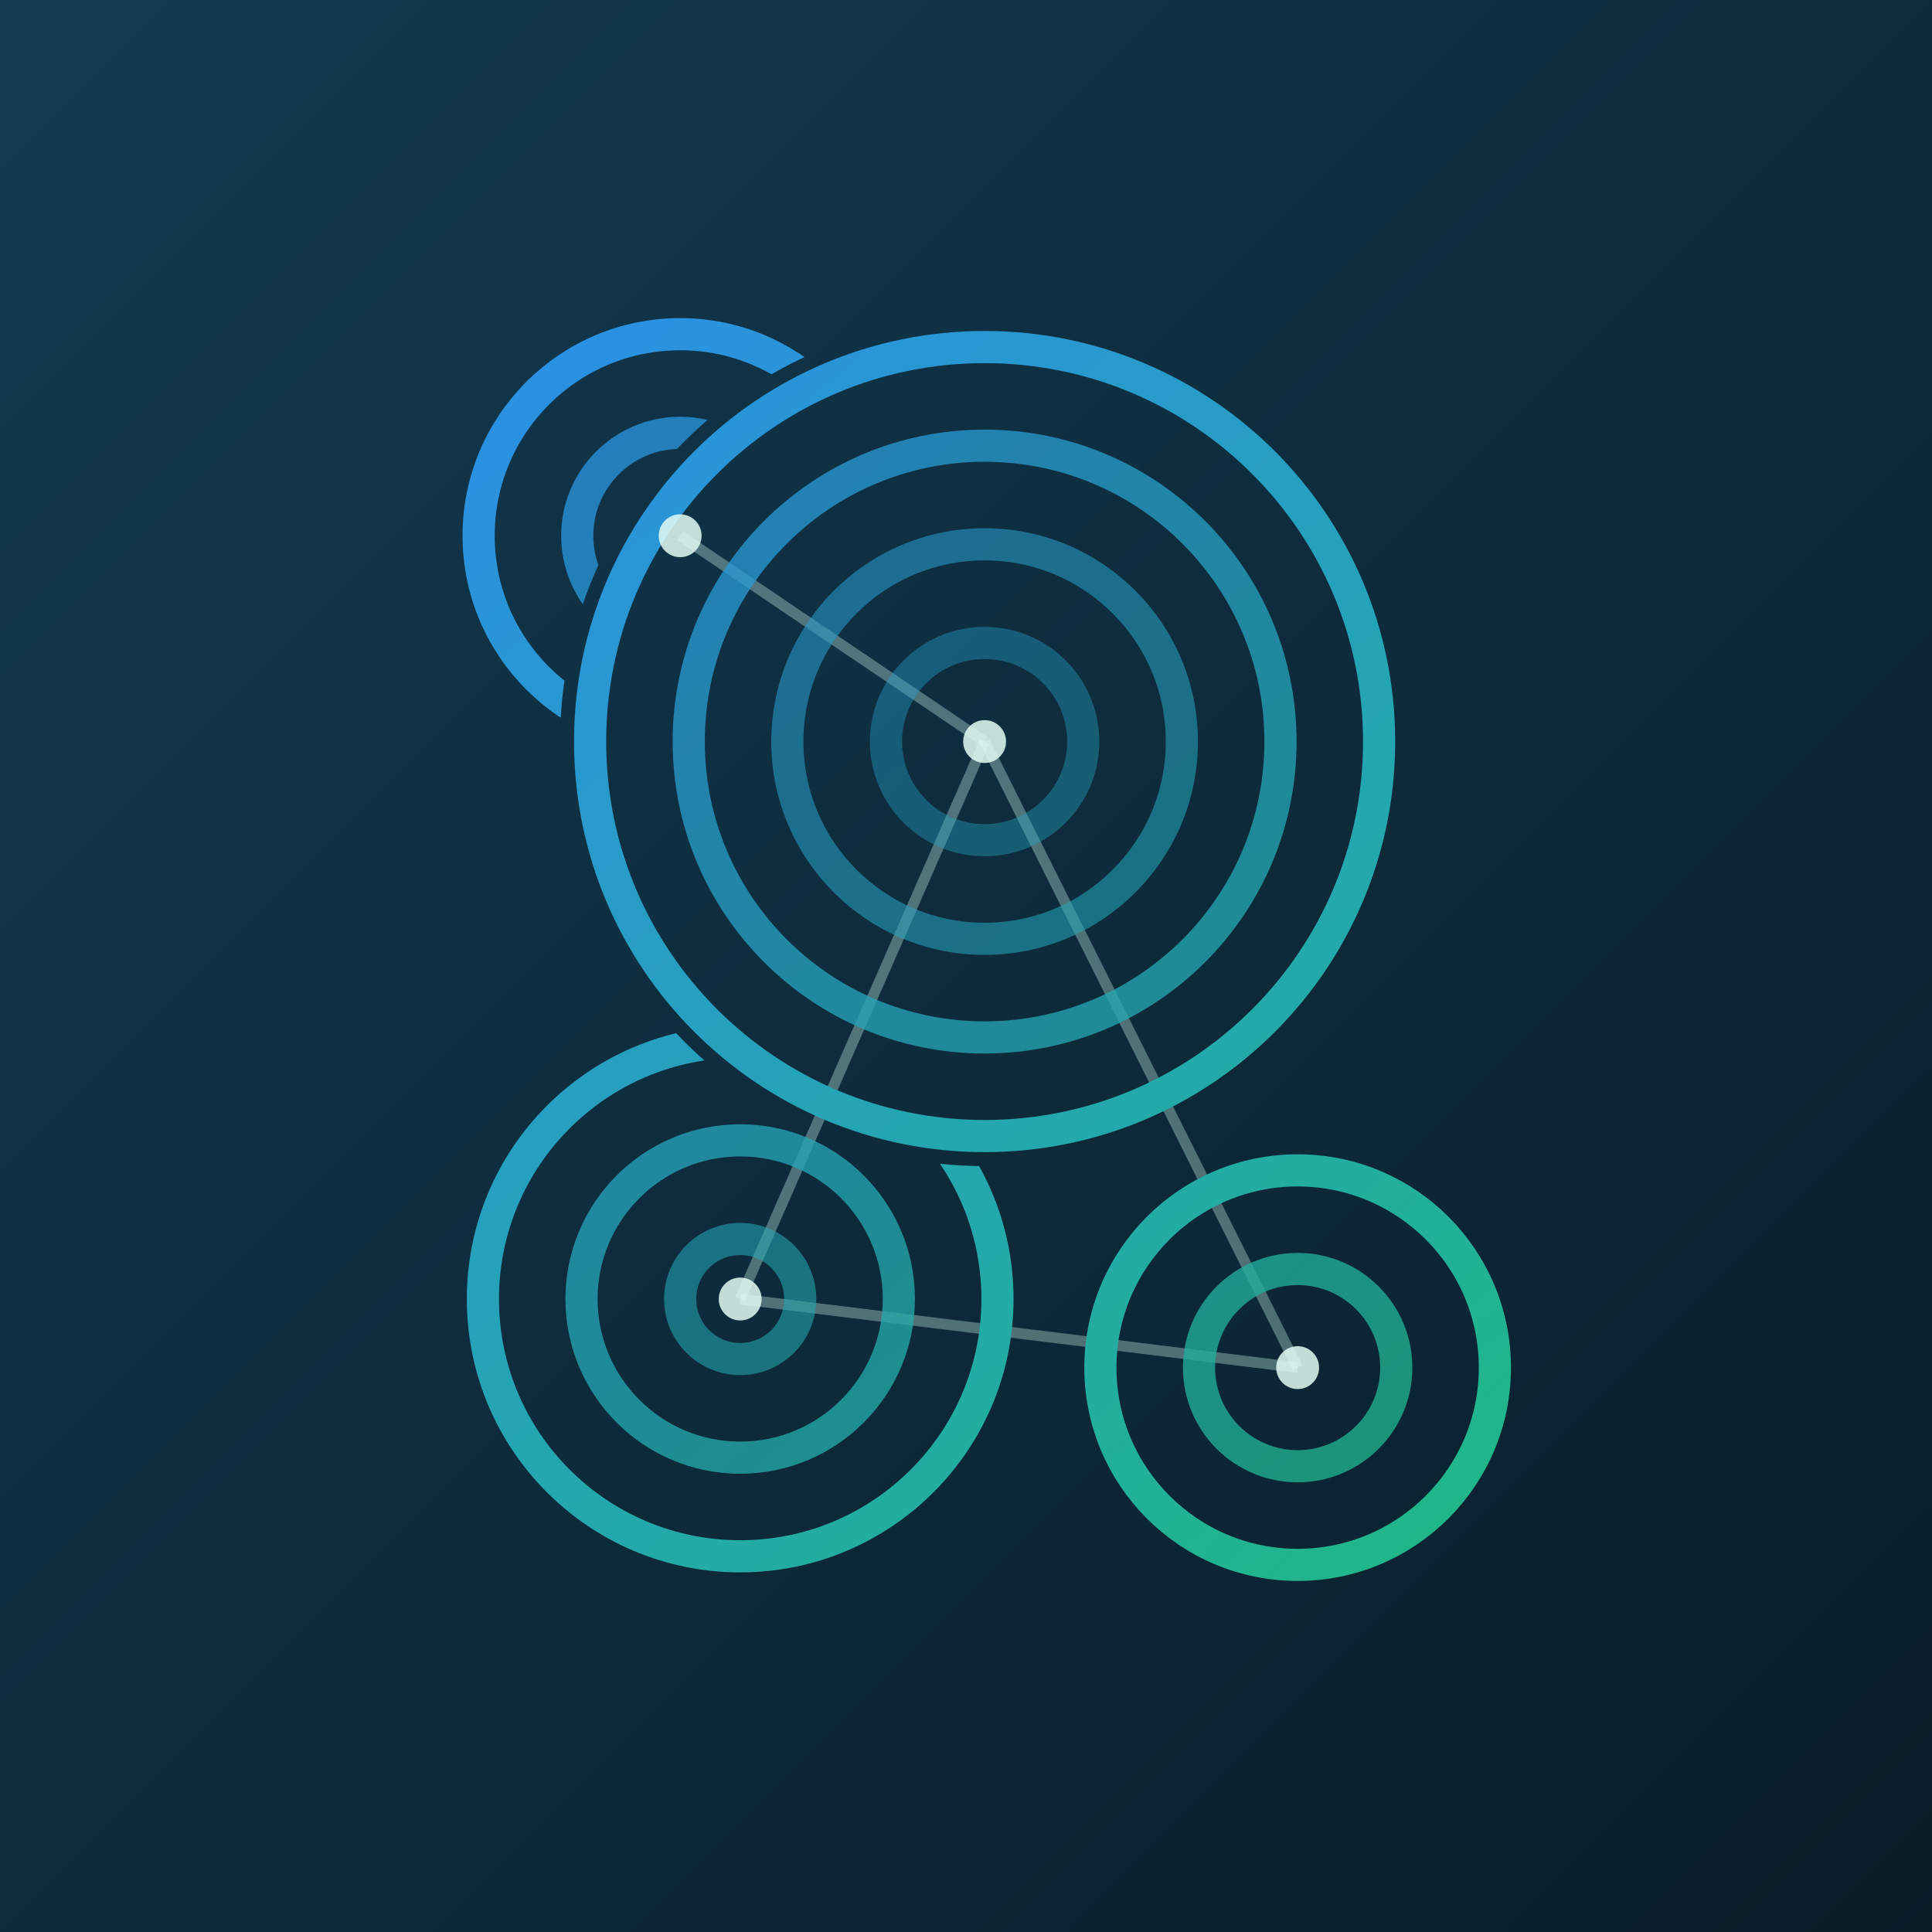
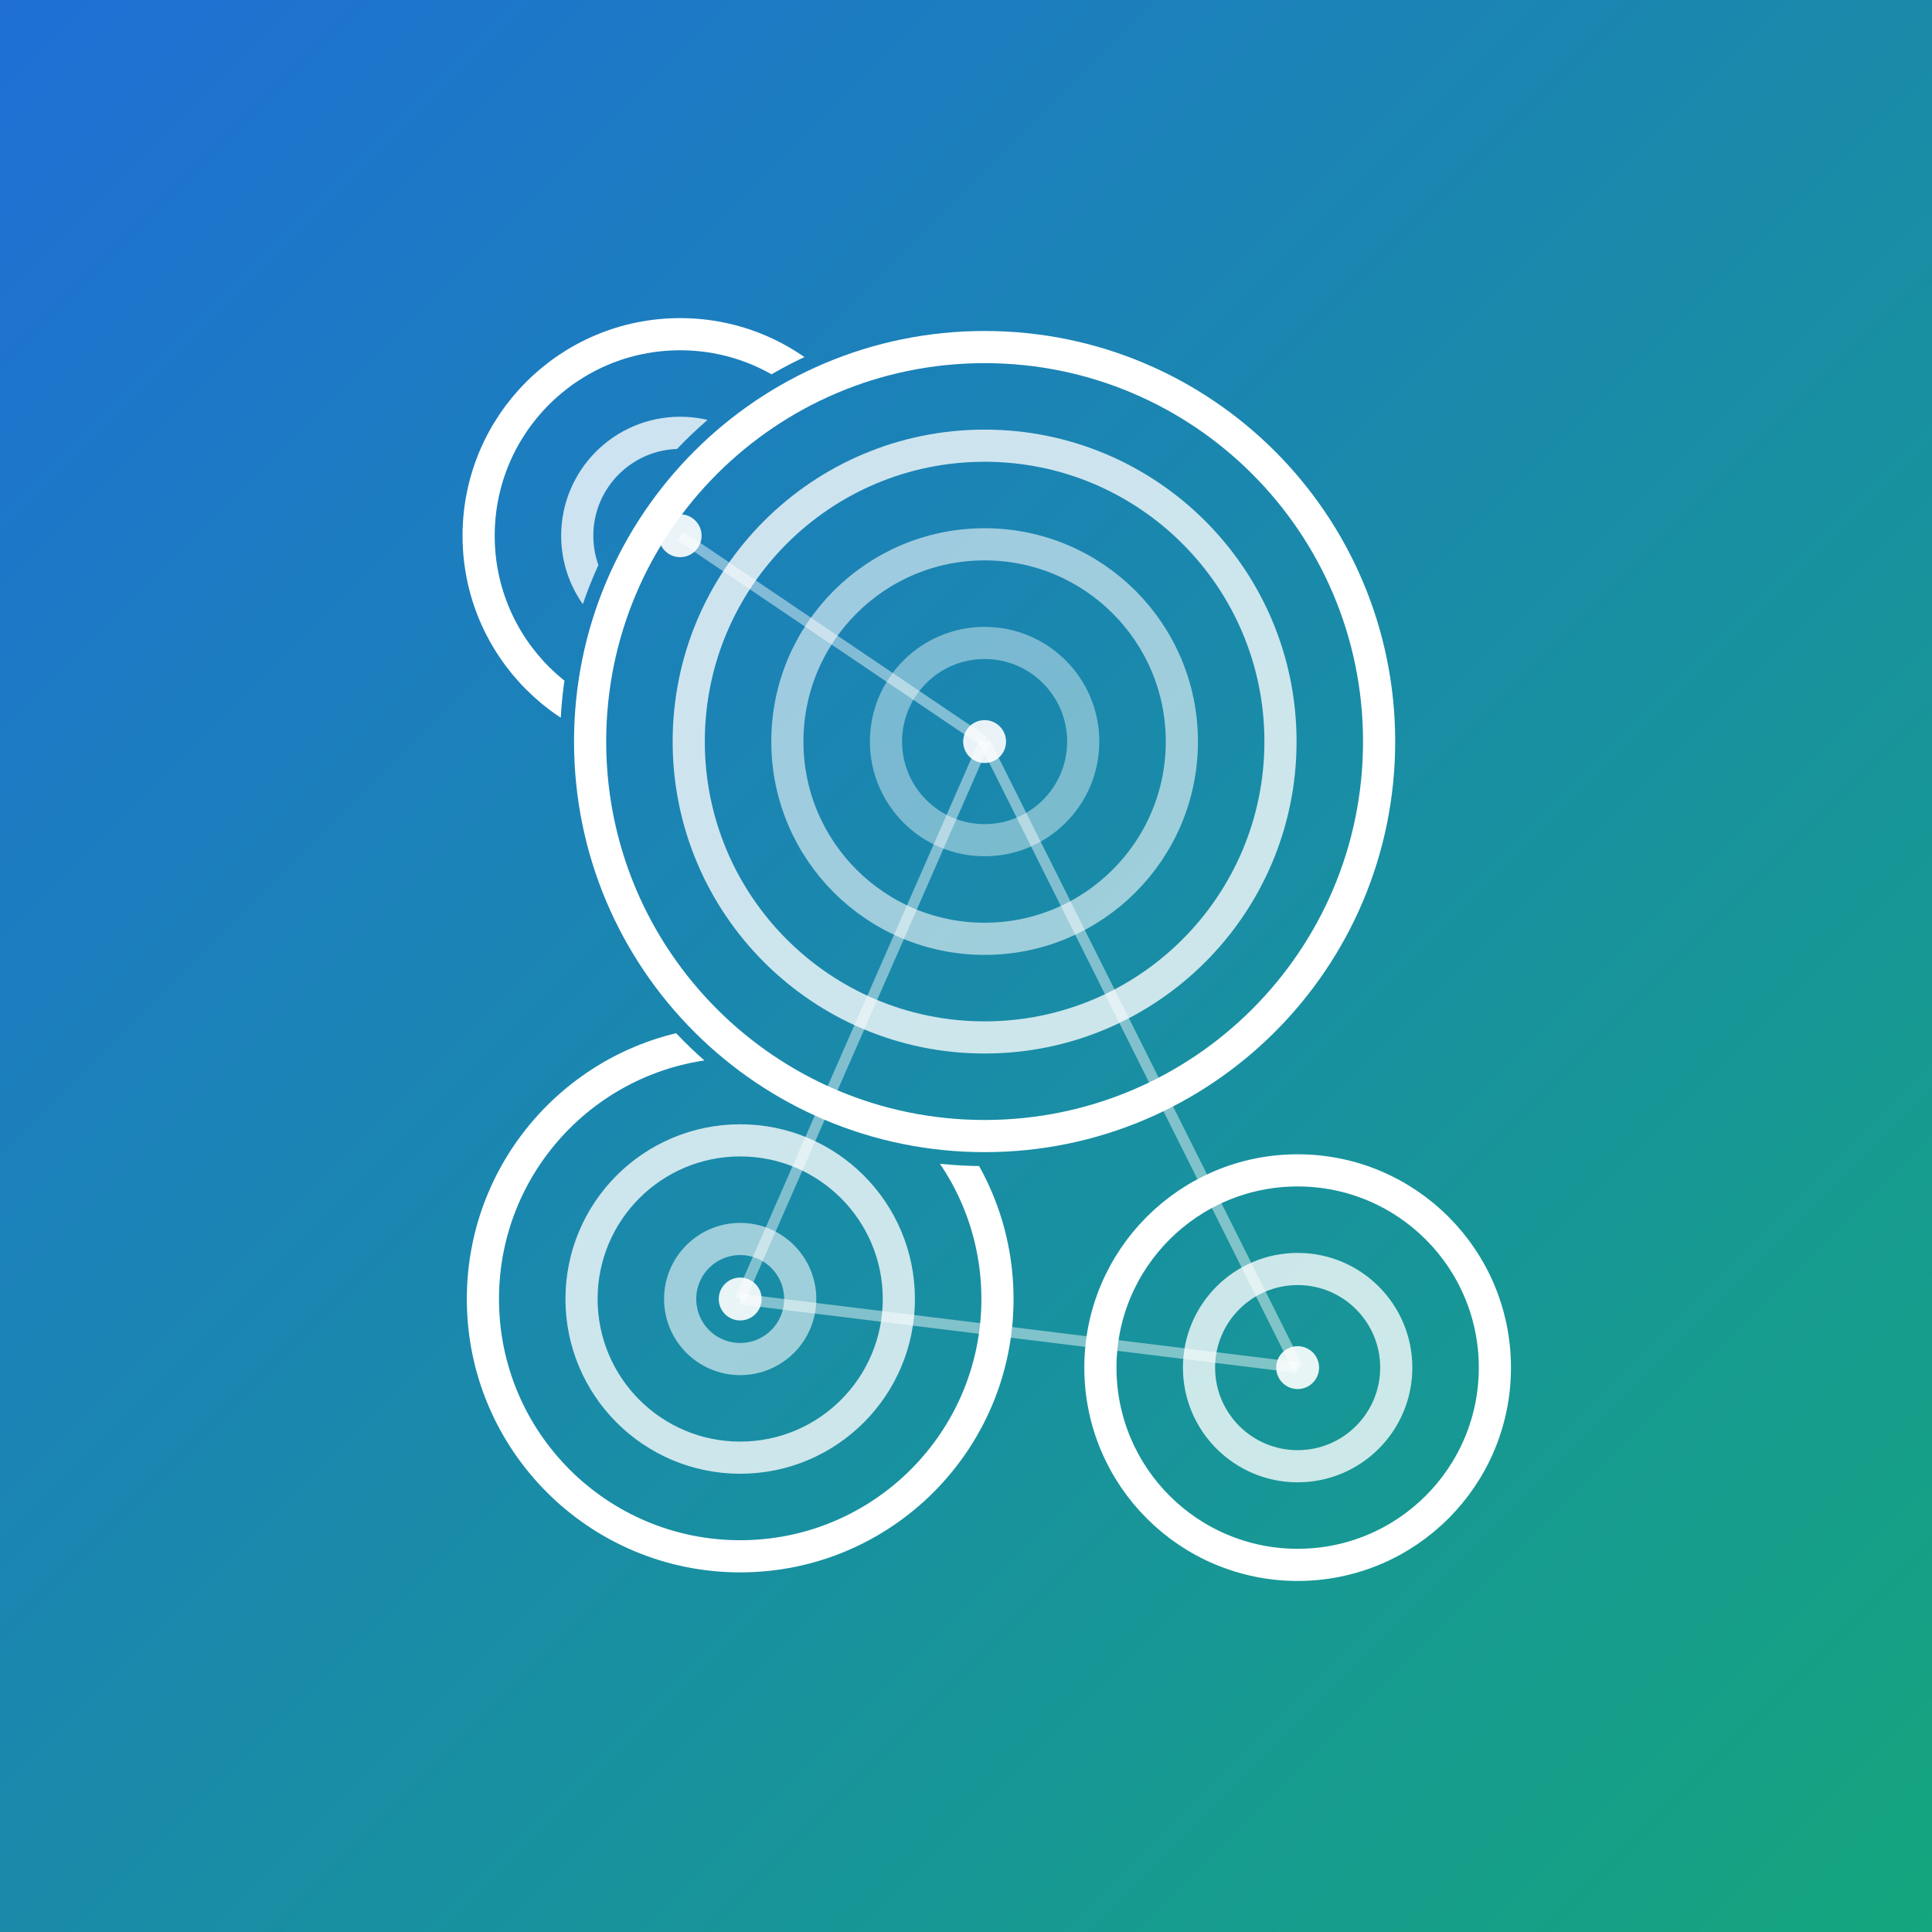
<svg xmlns="http://www.w3.org/2000/svg" viewBox="0 0 1024 1024" width="1024" height="1024">
  <defs>
    <linearGradient id="wave" gradientUnits="userSpaceOnUse" x1="231" y1="40" x2="468" y2="324">
      <stop offset="0" stop-color="#2B8FE6" />
      <stop offset="1" stop-color="#1FB886" />
    </linearGradient>
    <linearGradient id="bgA" x1="0" y1="0" x2="1" y2="1">
      <stop offset="0" stop-color="#123B52" />
      <stop offset="1" stop-color="#091C28" />
    </linearGradient>
    <linearGradient id="bgB" x1="0" y1="0" x2="1" y2="1">
      <stop offset="0" stop-color="#1F6FD6" />
      <stop offset="1" stop-color="#14A67D" />
    </linearGradient>
  </defs>
-   <rect width="1024" height="1024" fill="url(#bgA)" />
+   <rect width="1024" height="1024" fill="url(#bgB)" />
  <g transform="translate(512 512) scale(2.272764) translate(-344.66 -184.34)">
-     <g stroke="#CFF7EA" stroke-opacity="0.35" stroke-width="2.5">
+     <g stroke="#FFFFFF" stroke-opacity="0.45" stroke-width="2.5">
      <line x1="278" y1="84" x2="349" y2="132" />
      <line x1="349" y1="132" x2="292" y2="262" />
      <line x1="349" y1="132" x2="422" y2="278" />
      <line x1="292" y1="262" x2="422" y2="278" />
    </g>
    <clipPath id="outsideBig">
      <path clip-rule="evenodd" d="M0 0H700V420H0Z M250 132a99 99 0 1 0 198 0a99 99 0 1 0 -198 0Z" />
    </clipPath>
-     <g fill="none" stroke="url(#wave)" stroke-width="7.5">
+     <g fill="none" stroke="#FFFFFF" stroke-width="7.5">
      <g clip-path="url(#outsideBig)">
        <circle cx="278" cy="84" r="47" />
        <circle cx="278" cy="84" r="24" stroke-opacity="0.78" />
        <circle cx="292" cy="262" r="60" />
        <circle cx="292" cy="262" r="37" stroke-opacity="0.78" />
        <circle cx="292" cy="262" r="14" stroke-opacity="0.58" />
      </g>
      <circle cx="422" cy="278" r="46" />
      <circle cx="422" cy="278" r="23" stroke-opacity="0.78" />
      <circle cx="349" cy="132" r="92" />
      <circle cx="349" cy="132" r="69" stroke-opacity="0.78" />
      <circle cx="349" cy="132" r="46" stroke-opacity="0.58" />
      <circle cx="349" cy="132" r="23" stroke-opacity="0.42" />
    </g>
-     <g fill="#E3FBF4" fill-opacity="0.85">
+     <g fill="#FFFFFF" fill-opacity="0.9">
      <circle cx="278" cy="84" r="5" />
      <circle cx="349" cy="132" r="5" />
      <circle cx="292" cy="262" r="5" />
      <circle cx="422" cy="278" r="5" />
    </g>
  </g>
</svg>
